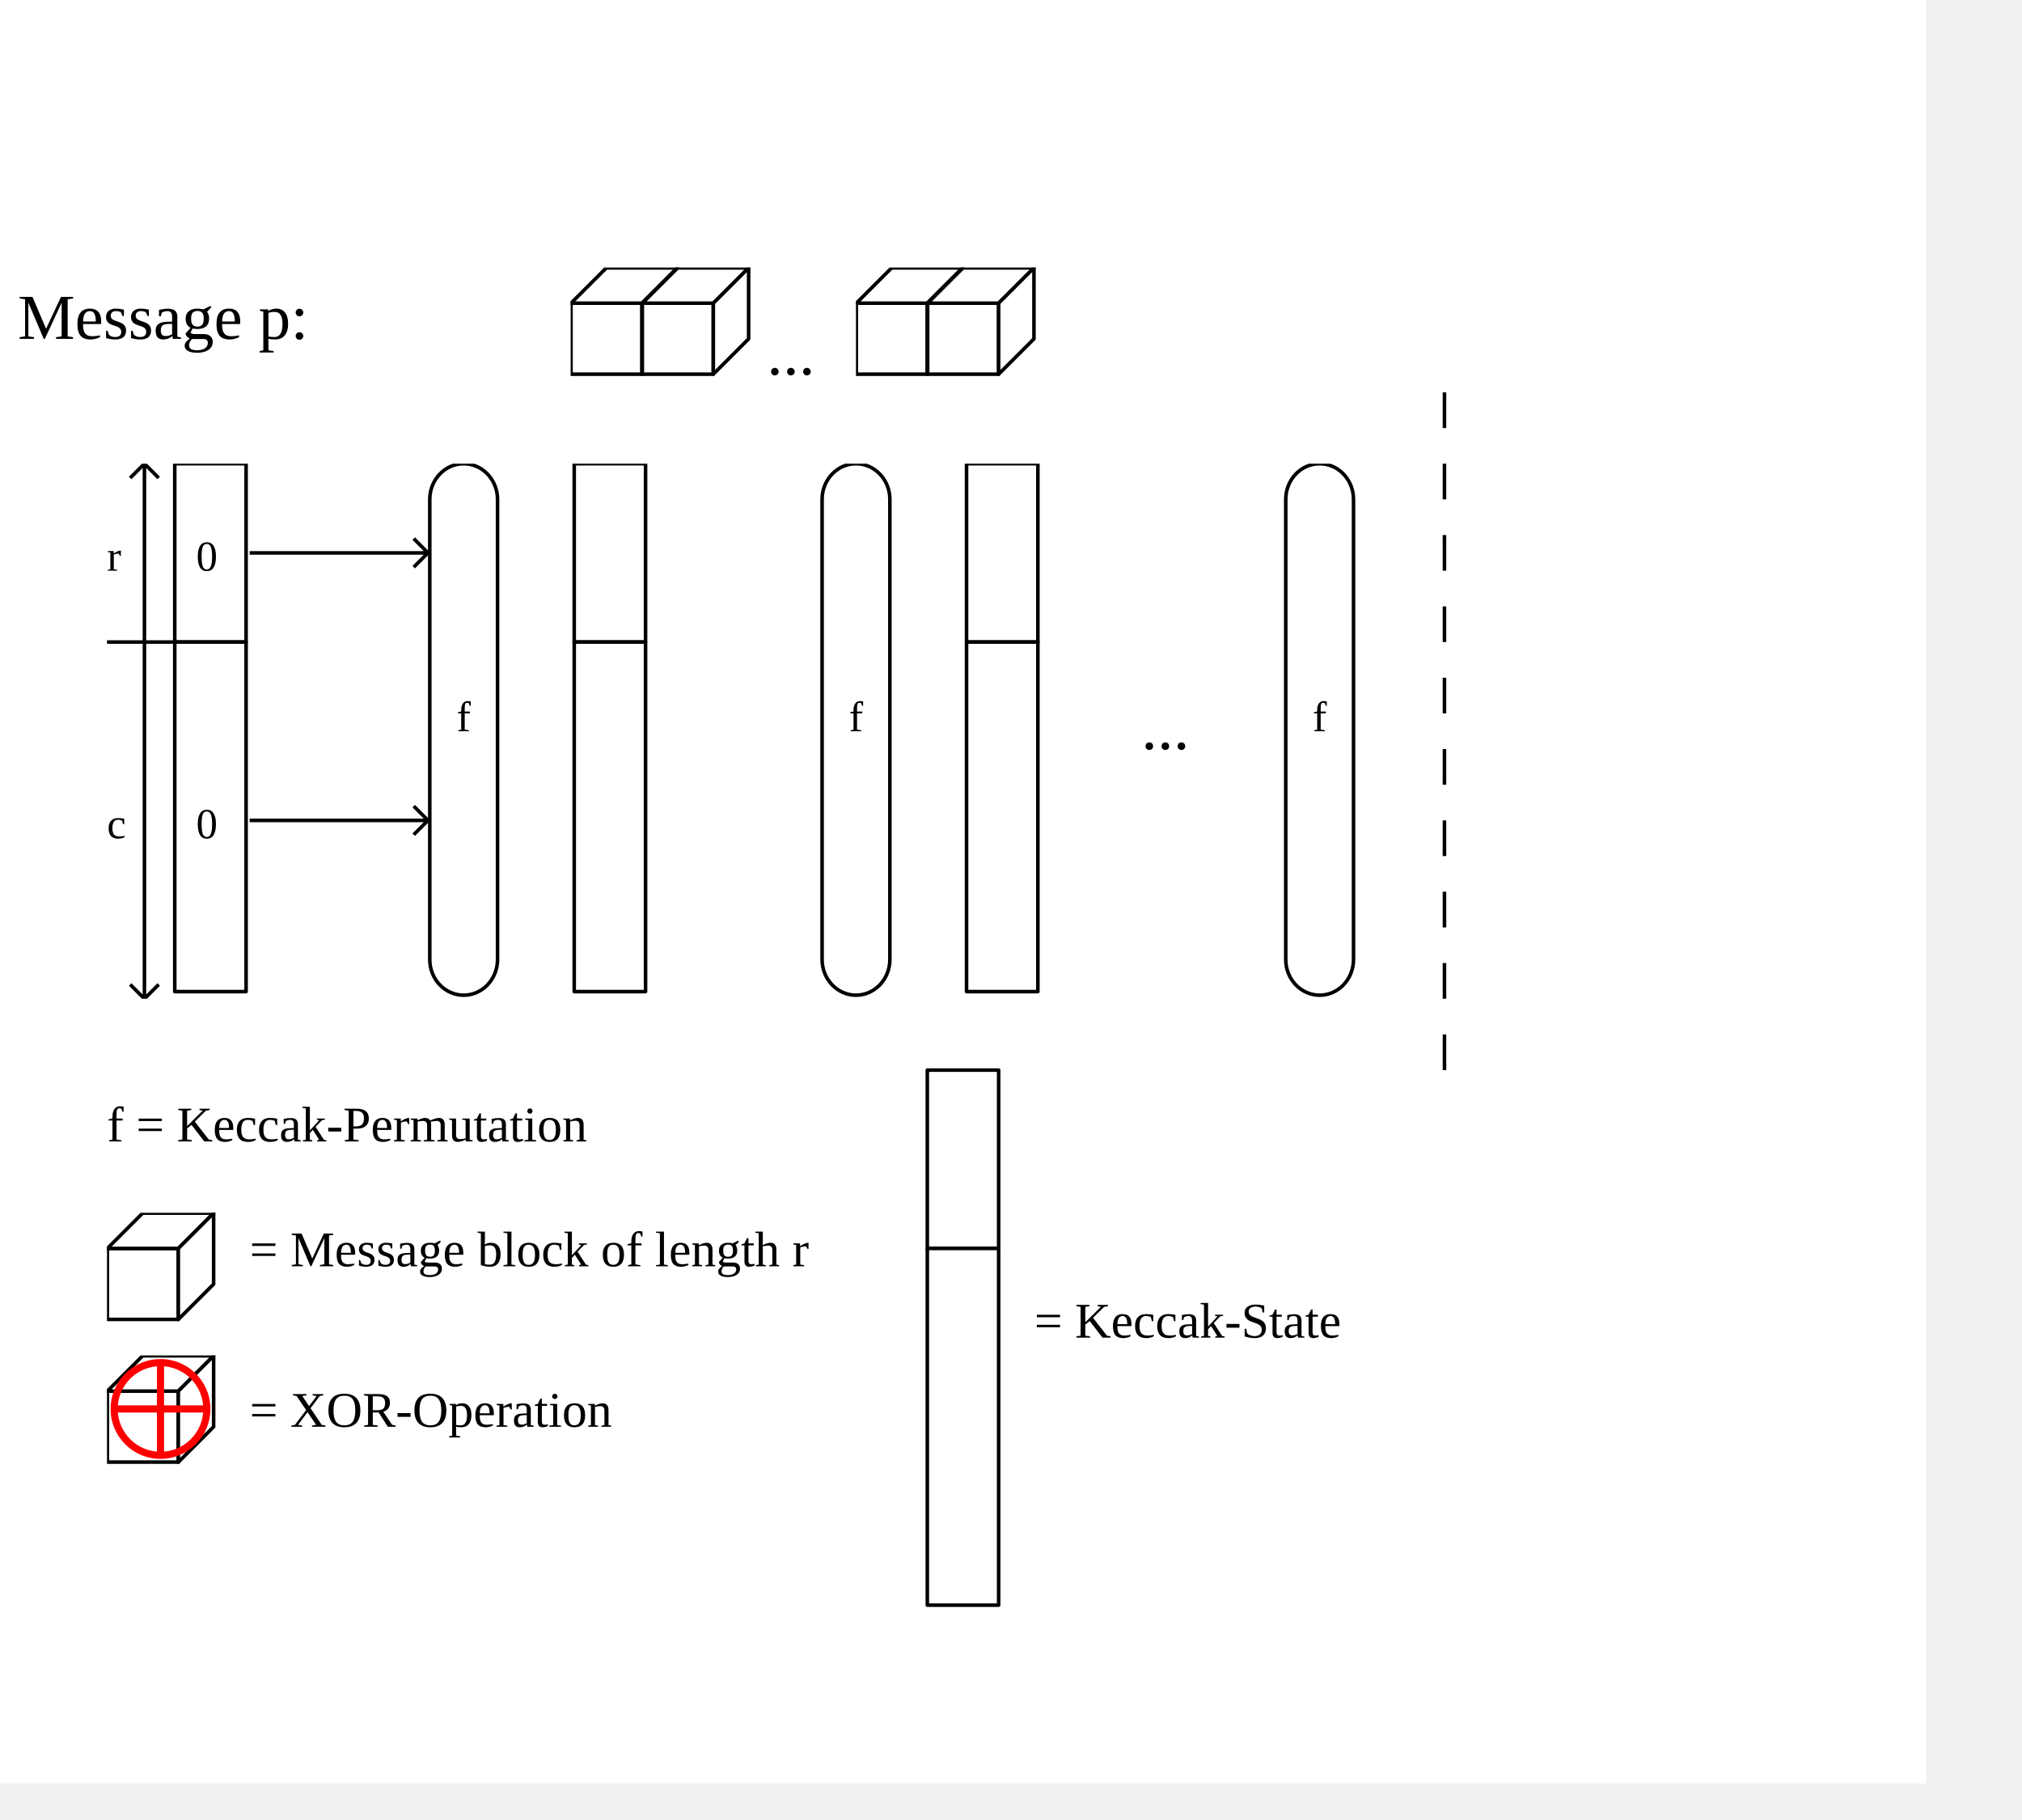
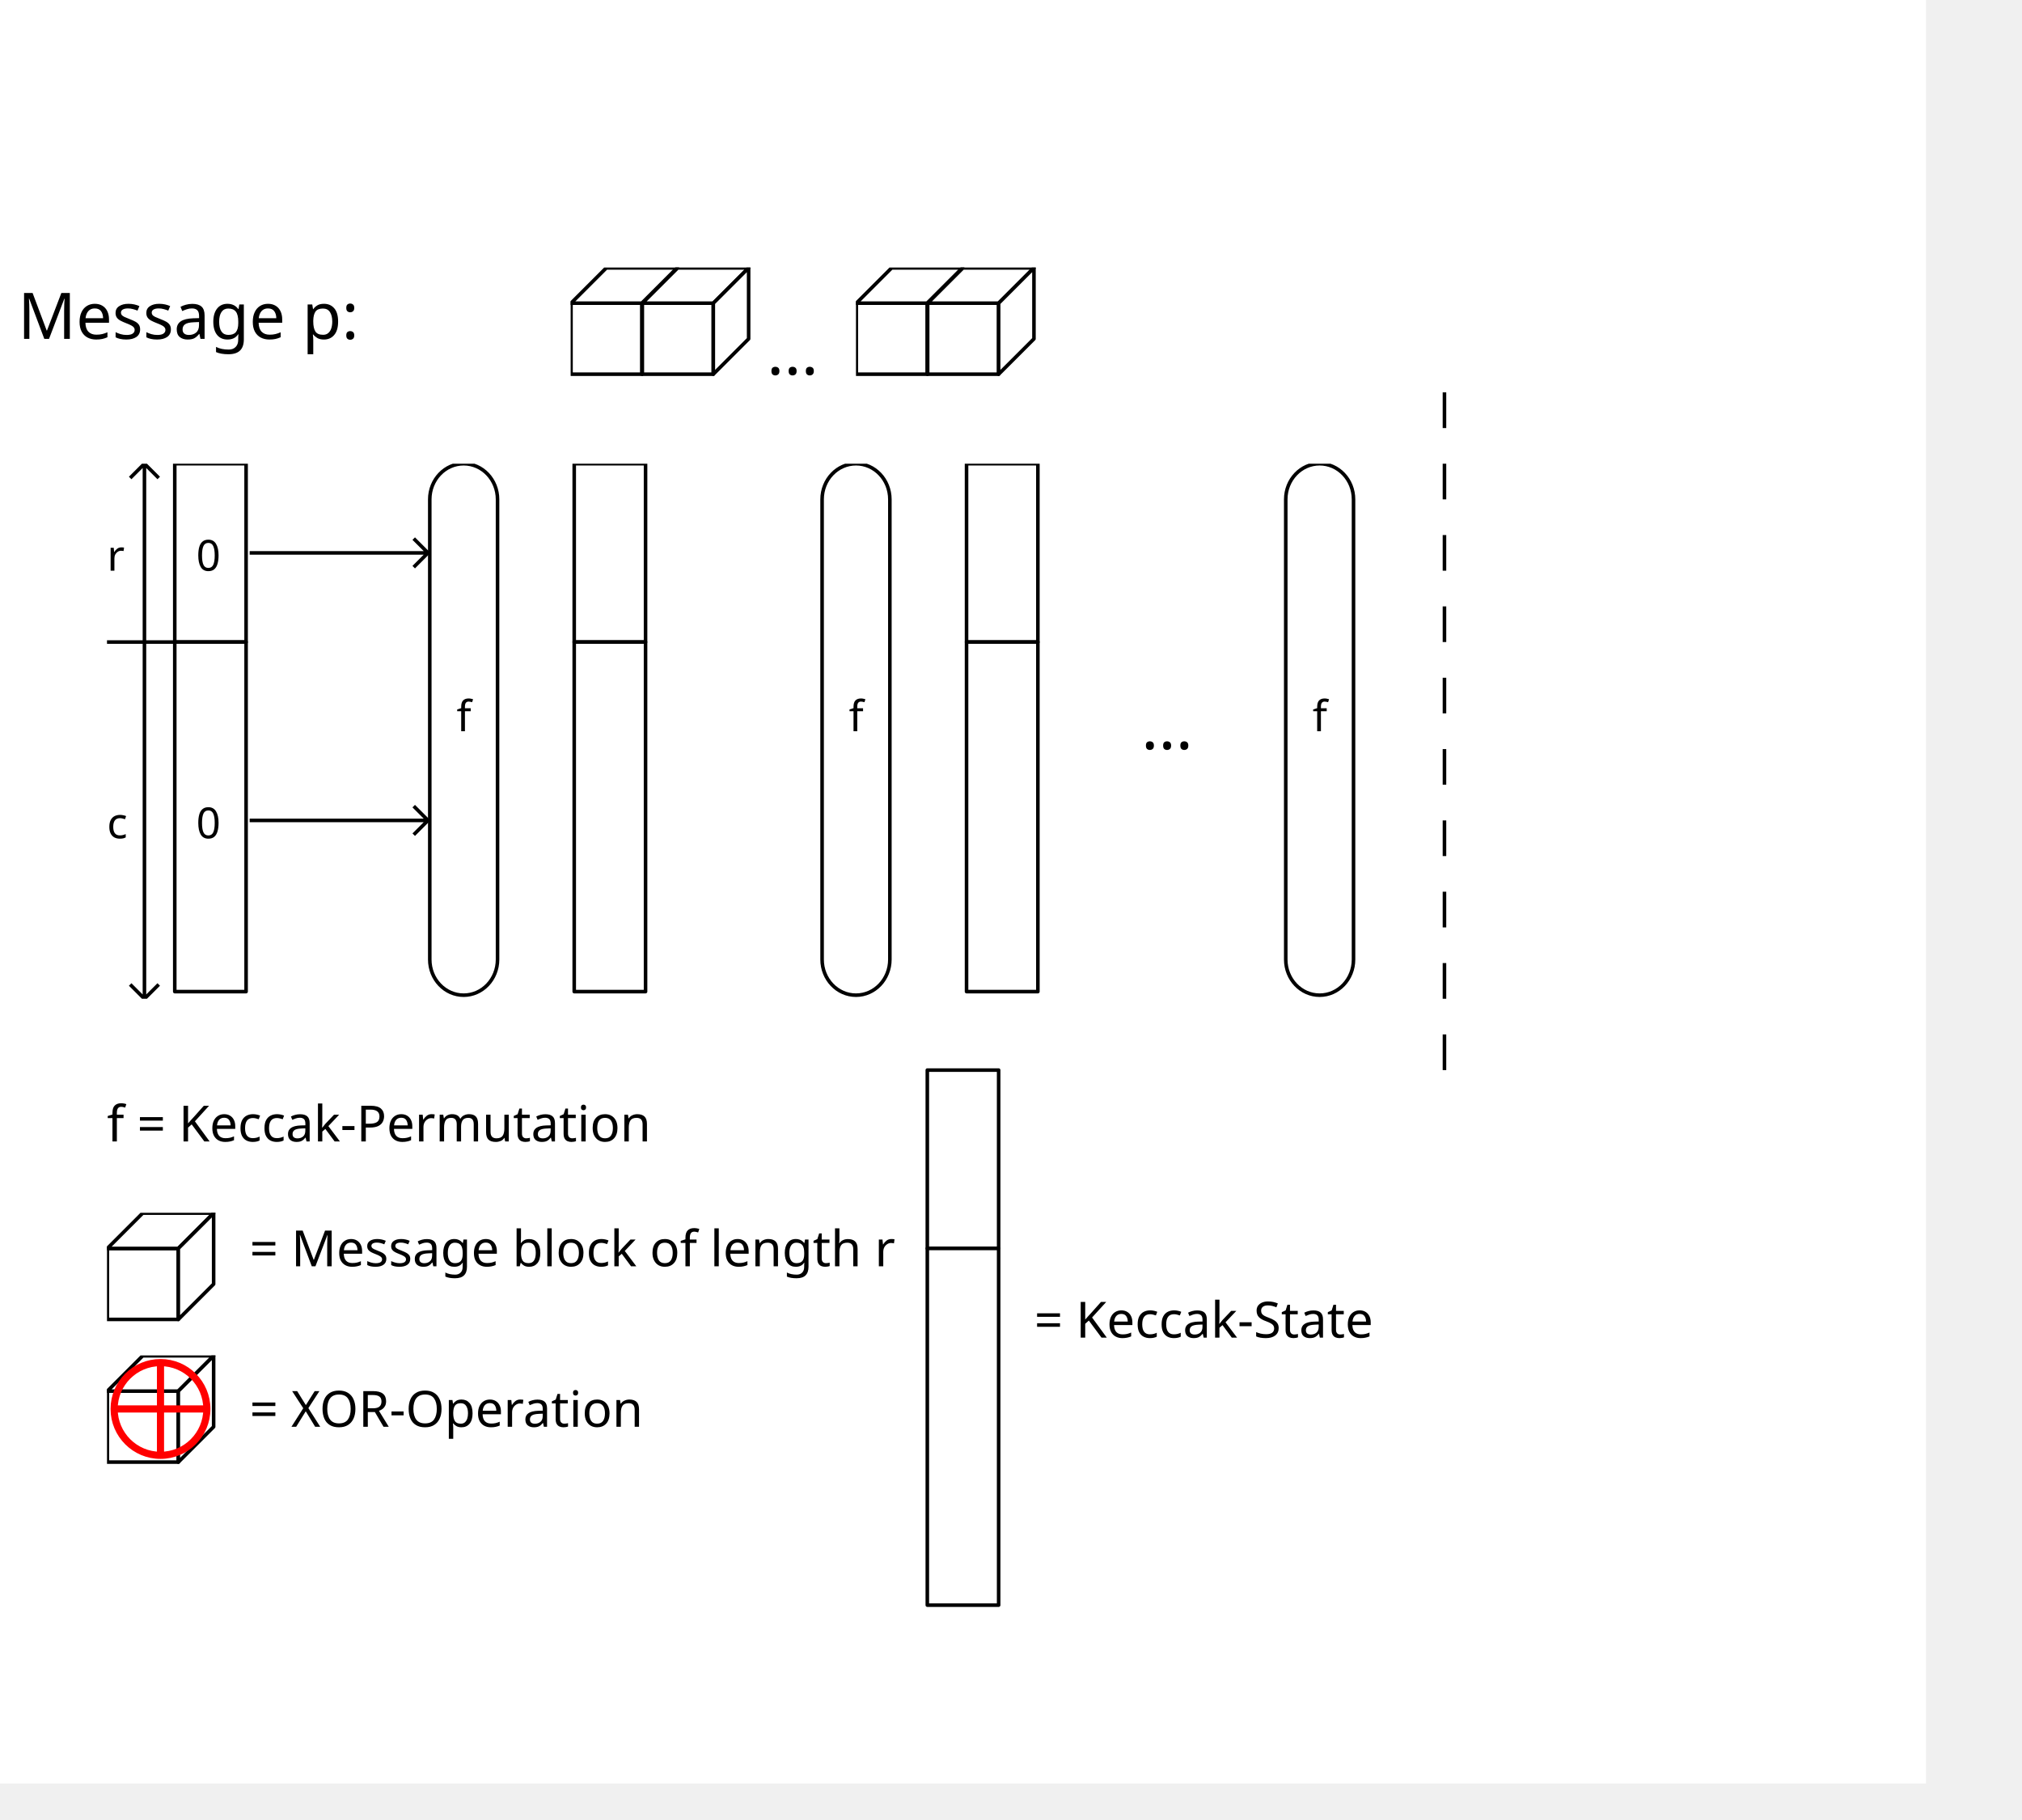
<svg xmlns="http://www.w3.org/2000/svg" xmlns:xlink="http://www.w3.org/1999/xlink" width="150mm" height="135mm" id="svg2">
  <defs id="defs4">
    <svg width="30" height="30" id="bit">
      <rect y="10" x="0.1" width="19.9" height="19.9" fill="white" stroke="black" />
      <polygon fill="white" stroke="black" points="0.1 10, 10 0.1, 29.9 0.1, 20 10" />
      <polygon fill="white" stroke="black" points="29.9 0.1, 29.9 20, 20 29.9, 20 10" />
    </svg>
    <svg id="f" width="20" height="150">
      <rect x="0.5" width="19" height="149" rx="10" ry="10" fill="white" stroke="black" />
      <text fill="black" x="8" y="75">
        f
        </text>
    </svg>
    <path id="arrow0" d="m 0 0 l 50 0 -4 -4 m 4 4 l -4 4" stroke="black" />
    <path id="arrow1" d="m 0 0 l 20 0 -4 -4 m 4 4 l -4 4" stroke="black" />
    <svg id="xor" width="30" height="30">
      <use xlink:href="#bit" x="0" y="0" />
      <circle cx="15" cy="15" r="13" stroke="red" stroke-width="2" />
      <path d="M 15 2 l 0 26 M 2 15 l 26 0" stroke="red" stroke-width="2" />
    </svg>
  </defs>
-   <g style="fill:none;fill-rule:evenodd;stroke:none;stroke-width:1px;stroke-linecap:butt;stroke-linejoin:round;stroke-opacity:1" id="g2383">
+   <g style="fill:none;fill-rule:evenodd;stroke:none;stroke-width:1px;stroke-linecap:butt;stroke-linejoin:round;stroke-opacity:1;font-family:sans;" id="g2383">
    <rect x="0" y="0" width="540" height="500" fill="white" />
    <text fill="black" x="5" y="95" style=" font-size:18px;">
Message p:
</text>
    <svg x="30" y="130" width="40" height="150">
      <rect x="19" y="0" width="20" height="50" fill="white" stroke="black" />
      <text fill="black" x="25" y="30">
0
</text>
      <rect x="19" y="50" width="20" height="98" fill="white" stroke="black" />
      <text fill="black" x="25" y="105">
0
</text>
      <path d="M0 50 l 19 0 m -8.5 -50 l 0 150 -4 -4 m 4 4 l 4 -4 m -4 -146 l -4 4 m 4 -4 l 4 4" stroke="black" />
      <text fill="black" x="0" y="30">
r
</text>
      <text fill="black" x="0" y="105">
c
</text>
    </svg>
    <svg id="f1" x="120" y="130" width="20" height="150">
      <rect x="0.5" width="19" height="149" rx="10" ry="10" fill="white" stroke="black">
        <animateColor attributeName="fill" begin="6" dur="1" from="#ffffff" to="#ff0000" />
        <animateColor attributeName="fill" begin="7" dur="1" from="#ff0000" to="#ffffff" fill="freeze" />
      </rect>
      <text fill="black" x="8" y="75">
        f
        </text>
    </svg>
    <use xlink:href="#arrow0" x="70" y="155" />
    <use xlink:href="#arrow0" x="70" y="230" />
    <use xlink:href="#bit" x="-120" y="-75">
      <animate attributeName="x" from="120" to="80" dur="4s" repeatCount="1" />
      <animate attributeName="y" from="75" to="140" dur="4s" repeatCount="1" />
    </use>
    <use xlink:href="#xor" x="-90" y="140">
      <animate attributeName="x" from="80" to="115" begin="4" dur="2s" repeatCount="1" />
    </use>
    <svg x="160" y="130" width="22" height="150">
      <rect x="1" y="0" width="20" height="50" fill="white" stroke="black" />
      <rect x="1" y="50" width="20" height="98" fill="white" stroke="black" />
    </svg>
    <use xlink:href="#arrow1" x="-140" y="155">
      <set attributeName="x" begin="8" to="140" />
    </use>
    <use xlink:href="#arrow1" x="-140" y="230">
      <set attributeName="x" begin="8" to="140" />
    </use>
    <use xlink:href="#arrow0" x="-180" y="155">
      <set attributeName="x" begin="9" to="180" />
    </use>
    <use xlink:href="#arrow0" x="-180" y="230">
      <set attributeName="x" begin="9" to="180" />
    </use>
    <svg id="f2" x="230" y="130" width="20" height="150">
      <rect x="0.5" width="19" height="149" rx="10" ry="10" fill="white" stroke="black">
        <animateColor attributeName="fill" begin="15" dur="1" from="#ffffff" to="#ff0000" />
        <animateColor attributeName="fill" begin="16" dur="1" from="#ff0000" to="#ffffff" fill="freeze" />
      </rect>
      <text fill="black" x="8" y="75">
        f
        </text>
    </svg>
    <use xlink:href="#bit" x="-140" y="75">
      <animate attributeName="x" from="140" to="140" begin="0" dur="9s" repeatCount="1" />
    </use>
    <use xlink:href="#bit" x="-140" y="75">
      <animate attributeName="x" from="140" to="190" begin="9" dur="4s" repeatCount="1" />
      <animate attributeName="y" from="75" to="140" begin="9" dur="4s" repeatCount="1" />
    </use>
    <use xlink:href="#xor" x="-90" y="140">
      <animate attributeName="x" from="190" to="225" begin="13" dur="2s" repeatCount="1" />
    </use>
    <use xlink:href="#arrow1" x="-140" y="155">
      <set attributeName="x" begin="17" to="250" />
    </use>
    <use xlink:href="#arrow1" x="-140" y="230">
      <set attributeName="x" begin="17" to="250" />
    </use>
    <svg x="270" y="130" width="22" height="150">
      <rect x="1" y="0" width="20" height="50" fill="white" stroke="black" />
      <rect x="1" y="50" width="20" height="98" fill="white" stroke="black" />
    </svg>
    <use xlink:href="#arrow1" x="-140" y="155">
      <set attributeName="x" begin="18" to="290" />
    </use>
    <use xlink:href="#arrow1" x="-140" y="230">
      <set attributeName="x" begin="18" to="290" />
    </use>
    <text fill="black" x="320" y="210" style=" font-size:18px;">
...
</text>
    <use xlink:href="#arrow1" x="-140" y="155">
      <set attributeName="x" begin="20" to="340" />
    </use>
    <use xlink:href="#arrow1" x="-140" y="230">
      <set attributeName="x" begin="20" to="340" />
    </use>
    <svg id="fn" x="360" y="130" width="20" height="150">
      <rect x="0.5" width="19" height="149" rx="10" ry="10" fill="white" stroke="black">
        <animateColor attributeName="fill" begin="21" dur="1" from="#ffffff" to="#ff0000" />
        <animateColor attributeName="fill" begin="22" dur="1" from="#ff0000" to="#ffffff" fill="freeze" />
      </rect>
      <text fill="black" x="8" y="75">
f
</text>
    </svg>
    <use xlink:href="#arrow0" x="-140" y="155">
      <set attributeName="x" begin="23" to="380" />
    </use>
    <use xlink:href="#arrow0" x="-140" y="230">
      <set attributeName="x" begin="23" to="380" />
    </use>
    <path d="M 405 110 l 0 200" stroke="black" stroke-dasharray="10,10" />
    <text fill="black" x="-430" y="100" style="font-size:14px;">
squeezing
<set attributeName="x" begin="23" to="430" />
    </text>
    <use xlink:href="#bit" x="160" y="75" />
    <use xlink:href="#bit" x="180" y="75" />
    <text fill="black" x="215" y="105" style="font-size:18px;">
...
</text>
    <use xlink:href="#bit" x="240" y="75" />
    <use xlink:href="#bit" x="260" y="75" />
    <text fill="black" x="30" y="320" style="font-size:14px;">
f = Keccak-Permutation
</text>
    <use xlink:href="#bit" x="30" y="340" />
    <text fill="black" x="70" y="355" style="font-size:14px;">
= Message block of length r
</text>
    <use xlink:href="#xor" x="30" y="380" />
    <text fill="black" x="70" y="400" style="font-size:14px;">
= XOR-Operation
</text>
    <rect x="260" y="300" width="20" height="50" fill="white" stroke="black" />
    <rect x="260" y="350" width="20" height="100" fill="white" stroke="black" />
    <text fill="black" x="290" y="375" style="font-size:14px;">
= Keccak-State
</text>
  </g>
</svg>
